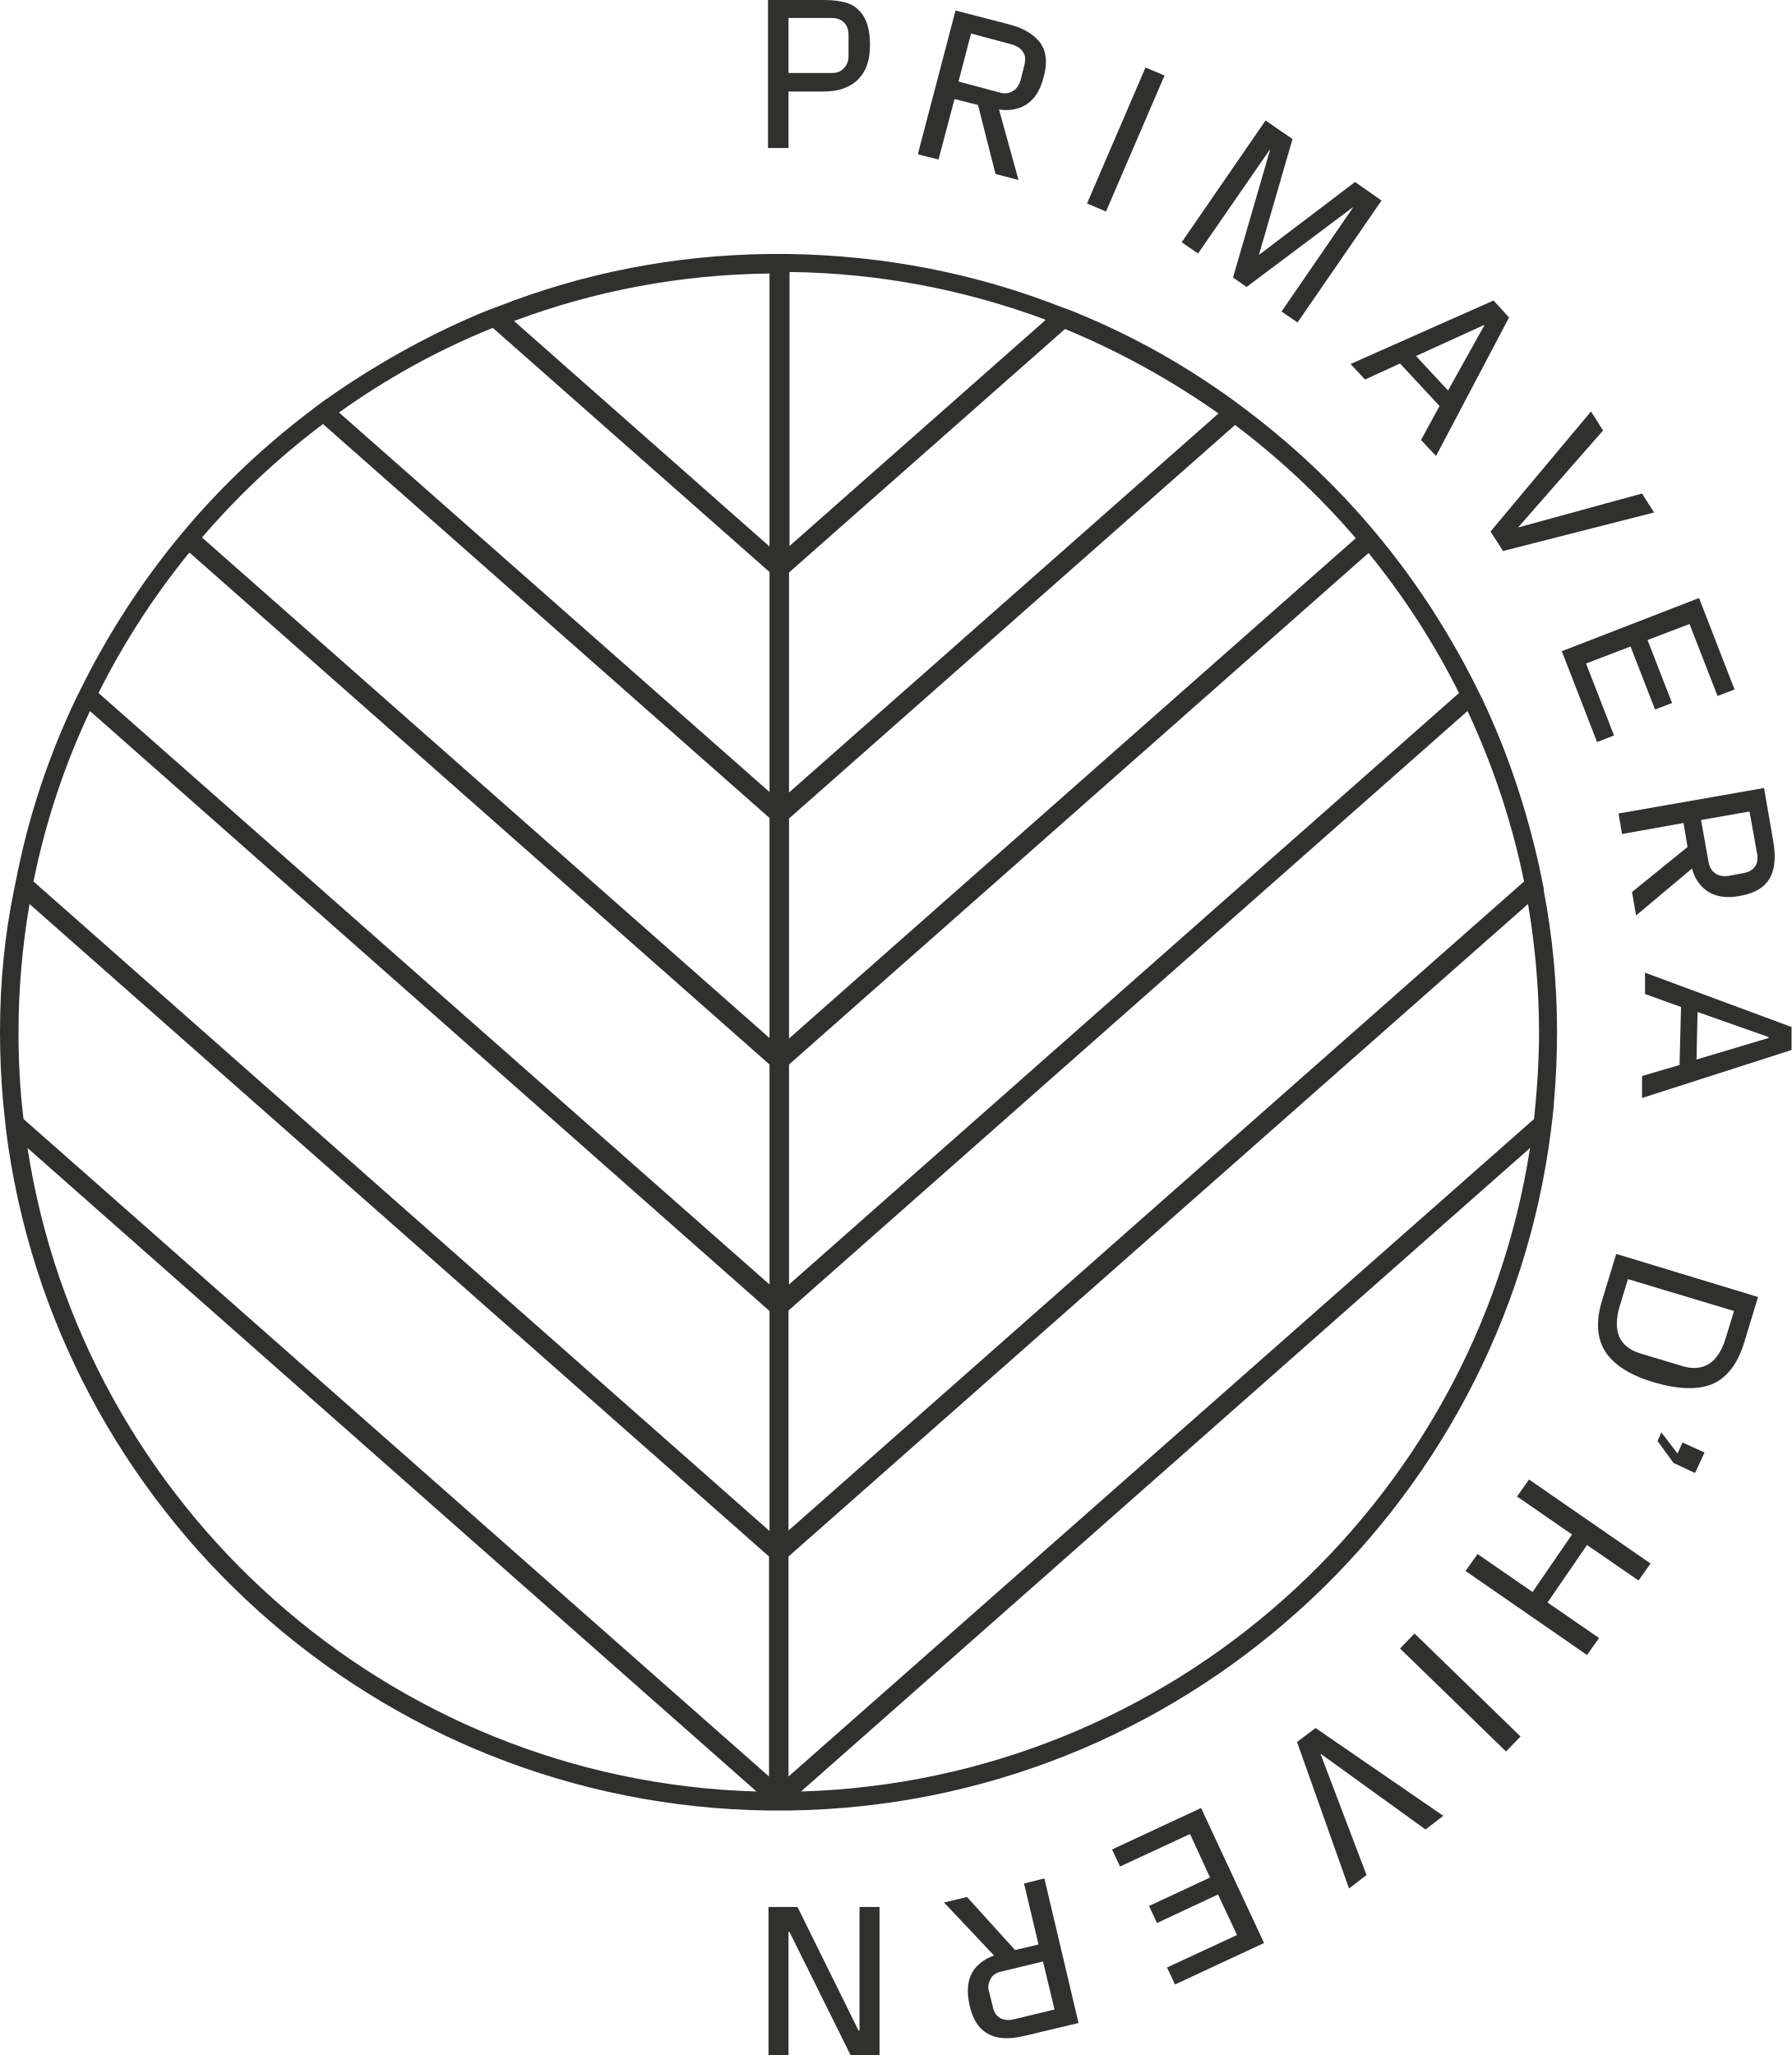
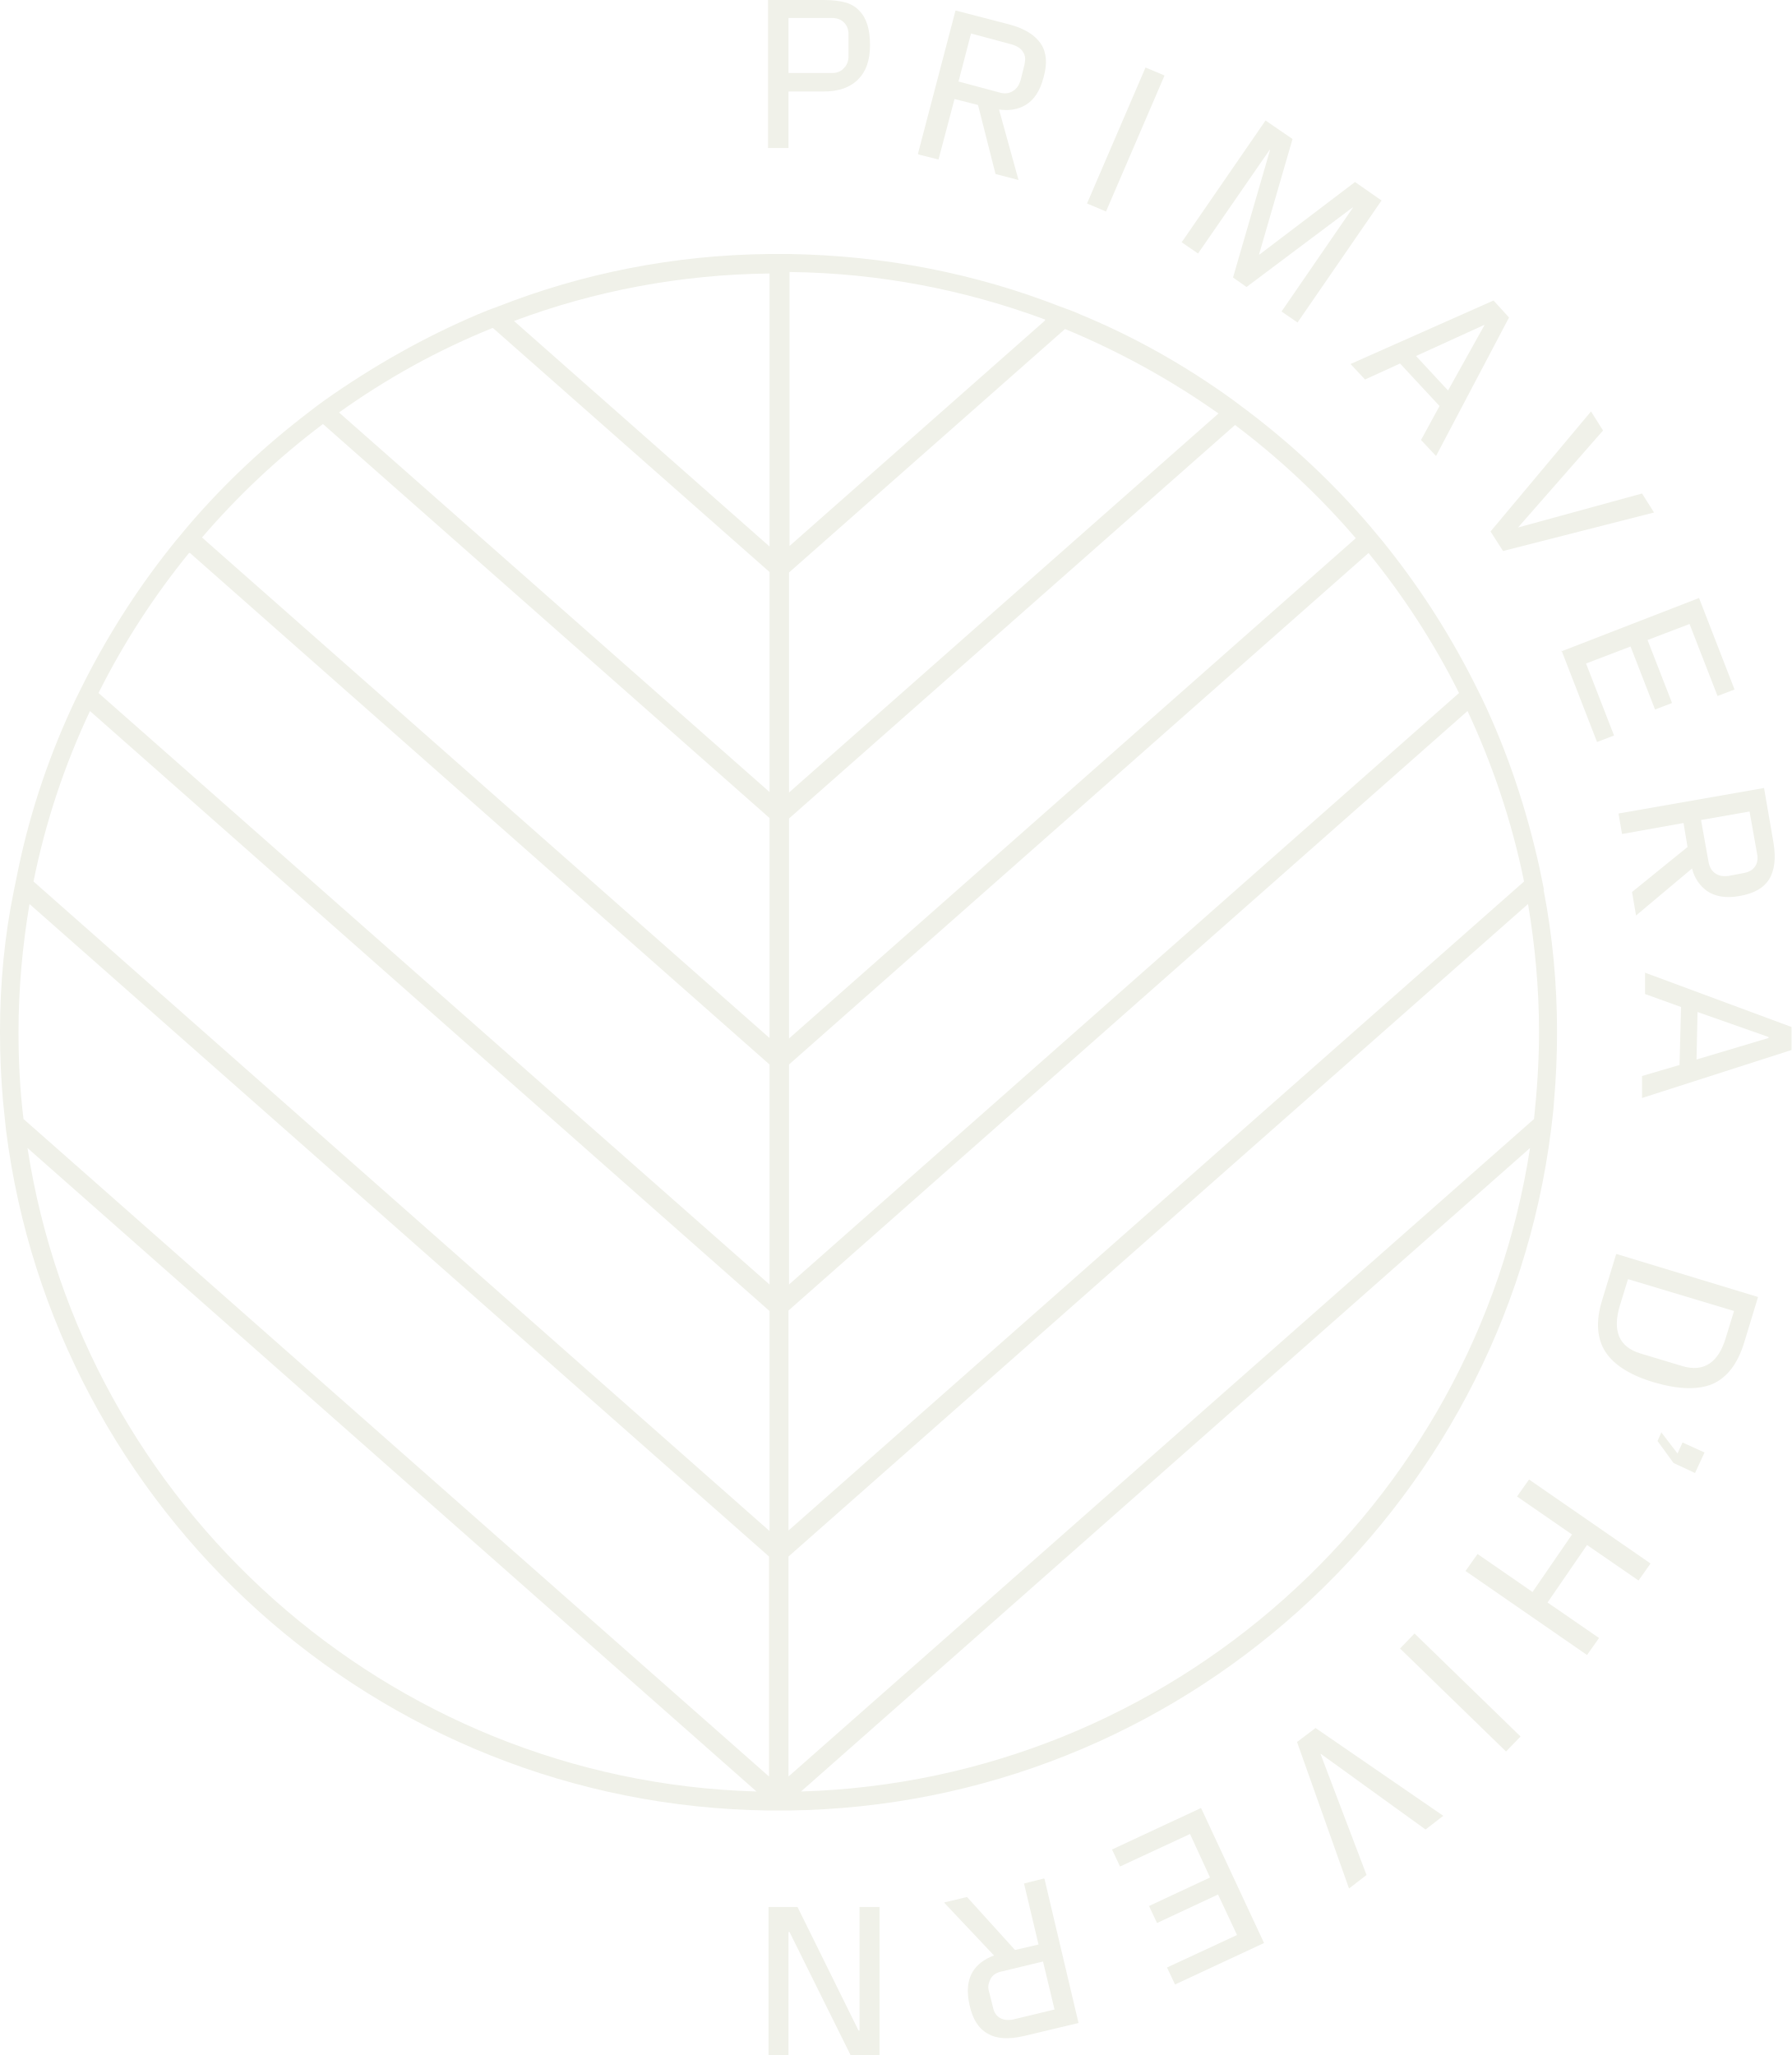
<svg xmlns="http://www.w3.org/2000/svg" id="Capa_1" viewBox="0 0 35.83 41.1">
  <defs>
-     <style>.cls-1{fill:#30312e;}</style>
+     <style>.cls-1{fill:#f0f1e9;}</style>
  </defs>
  <path class="cls-1" d="M30.88,17.8c-.03-.15-.06-.3-.09-.44-.26-1.18-.64-2.32-1.15-3.39-.06-.12-.12-.24-.18-.36-.51-1-1.12-1.94-1.82-2.8-.08-.1-.17-.2-.25-.3-.72-.84-1.53-1.6-2.41-2.27-.11-.08-.21-.16-.32-.24-.94-.68-1.96-1.26-3.05-1.71-.13-.06-.27-.11-.41-.16-1.69-.66-3.51-1.02-5.42-1.05-.07,0-.13,0-.2,0s-.13,0-.2,0c-1.91,.02-3.74,.39-5.42,1.05-.14,.05-.27,.1-.41,.16-1.08,.46-2.1,1.04-3.05,1.71-.11,.08-.22,.16-.32,.24-.88,.67-1.69,1.43-2.41,2.27-.08,.1-.17,.2-.25,.3-.7,.86-1.31,1.8-1.82,2.8-.06,.12-.12,.24-.18,.36-.51,1.07-.9,2.2-1.15,3.39-.03,.15-.06,.3-.09,.44C.09,18.72,0,19.67,0,20.64c0,.47,.02,.92,.06,1.38,.02,.19,.04,.39,.06,.58,.96,7.6,7.41,13.51,15.25,13.61,.07,0,.13,0,.2,0s.13,0,.2,0c7.83-.1,14.29-6.01,15.25-13.61,.02-.19,.05-.38,.06-.58,.04-.45,.06-.91,.06-1.38,0-.97-.09-1.92-.27-2.85Zm-.4-.17l-14.71,12.98v-4.4s13.58-11.99,13.58-11.99c.5,1.07,.89,2.22,1.13,3.41Zm-1.3-3.77l-13.4,11.83v-4.4s11.59-10.23,11.59-10.23c.7,.86,1.31,1.8,1.81,2.8Zm-2.06-3.1l-11.34,10.01v-4.4s8.92-7.87,8.92-7.87c.89,.67,1.7,1.43,2.42,2.27Zm-2.74-2.5l-8.6,7.59v-4.4s5.52-4.87,5.52-4.87c1.09,.45,2.12,1.02,3.07,1.69Zm-3.48-1.85l-5.11,4.51V5.44c1.8,.02,3.52,.36,5.11,.95Zm-5.51-.95v5.47s-5.11-4.51-5.11-4.51c1.6-.6,3.32-.93,5.11-.95Zm-5.52,1.11l5.52,4.87v4.4S6.78,8.25,6.78,8.25c.95-.68,1.98-1.25,3.07-1.69Zm-3.4,1.92l8.92,7.87v4.4S4.04,10.75,4.04,10.75c.72-.84,1.53-1.6,2.42-2.27Zm-2.67,2.57l11.59,10.23v4.4S1.97,13.86,1.97,13.86c.5-1,1.11-1.94,1.81-2.8Zm-1.99,3.17l13.58,11.99v4.4S.67,17.63,.67,17.63c.24-1.19,.62-2.33,1.13-3.41ZM.37,20.64c0-.87,.08-1.73,.22-2.56l14.79,13.05v4.4S.47,22.38,.47,22.38c-.07-.57-.1-1.15-.1-1.74Zm.18,2.32l14.58,12.87c-7.39-.21-13.48-5.73-14.58-12.87Zm15.47,12.87l14.58-12.87c-1.1,7.14-7.19,12.65-14.58,12.87Zm-.25-.3v-4.4s14.79-13.05,14.79-13.05c.14,.83,.22,1.69,.22,2.56,0,.59-.04,1.17-.1,1.74l-14.91,13.15Z" />
  <path class="cls-1" d="M18.36,3.07l.75-2.86,1.08,.28c.3,.08,.51,.21,.63,.39,.11,.17,.13,.39,.05,.67-.07,.27-.19,.45-.36,.55-.15,.09-.33,.12-.53,.09l.39,1.41-.46-.12-.35-1.38-.47-.12-.32,1.21-.4-.1Zm.81-1.44l.82,.22c.1,.03,.19,.02,.27-.03,.08-.05,.12-.12,.15-.21l.08-.32c.02-.1,.02-.18-.03-.25-.04-.07-.12-.12-.22-.15l-.82-.22-.25,.96Z" />
  <path class="cls-1" d="M21.74,4.07l1.17-2.72,.38,.16-1.17,2.72-.38-.16Z" />
  <path class="cls-1" d="M23.63,4.85l1.68-2.44,.54,.37-.67,2.31h.01s1.91-1.45,1.91-1.45l.53,.37-1.68,2.44-.32-.22,1.43-2.08h-.01s-2.12,1.59-2.12,1.59l-.27-.19,.74-2.55h-.01s-1.43,2.07-1.43,2.07l-.32-.22Z" />
  <path class="cls-1" d="M27.01,7.28l2.86-1.27,.31,.34-1.46,2.77-.3-.32,.37-.68-.79-.85-.7,.32-.29-.31Zm1.31-.16l.64,.69,.73-1.31h-.01s-1.36,.62-1.36,.62Z" />
  <path class="cls-1" d="M31.82,8.23l.24,.38-1.7,1.94h0s2.48-.68,2.48-.68l.24,.38-3.02,.77-.25-.39,2-2.39Z" />
  <path class="cls-1" d="M31.22,13.03l2.76-1.07,.71,1.83-.34,.13-.56-1.44-.84,.32,.49,1.26-.34,.13-.49-1.26-.89,.34,.56,1.44-.34,.13-.71-1.83Z" />
  <path class="cls-1" d="M32.37,16.27l2.91-.51,.19,1.1c.05,.31,.02,.55-.09,.73-.11,.17-.3,.28-.59,.33-.27,.05-.49,.01-.65-.1-.14-.1-.25-.25-.3-.45l-1.12,.94-.08-.47,1.11-.9-.08-.48-1.23,.22-.07-.41Zm1.65,.13l.15,.84c.02,.1,.06,.18,.14,.23,.07,.05,.16,.06,.25,.05l.32-.06c.1-.02,.17-.06,.22-.13,.05-.07,.06-.16,.04-.26l-.15-.84-.97,.17Z" />
  <path class="cls-1" d="M32.89,19.45l2.94,1.09v.46s-2.99,.96-2.99,.96v-.44s.75-.22,.75-.22l.03-1.16-.72-.26v-.43Zm1.06,.8l-.02,.94,1.44-.43v-.02s-1.42-.5-1.42-.5Z" />
  <path class="cls-1" d="M32.33,25.08l2.83,.86-.28,.92c-.13,.42-.34,.69-.63,.82-.29,.12-.68,.11-1.16-.03-.48-.14-.81-.35-.98-.61-.17-.26-.2-.61-.07-1.03l.28-.92Zm.23,.5l-.16,.52c-.16,.52-.02,.84,.41,.97l.83,.25c.43,.13,.73-.06,.88-.58l.16-.52-2.13-.64Z" />
  <path class="cls-1" d="M33.22,28.64l.33,.43,.1-.22,.44,.2-.19,.41-.43-.2-.32-.44,.08-.18Z" />
  <path class="cls-1" d="M30.58,29.59l2.43,1.68-.24,.34-1.03-.71-.79,1.15,1.03,.71-.24,.34-2.43-1.68,.24-.34,1.1,.76,.79-1.15-1.1-.76,.24-.34Z" />
  <path class="cls-1" d="M28.29,32.67l2.12,2.06-.29,.3-2.12-2.06,.29-.3Z" />
  <path class="cls-1" d="M28.86,36.32l-.35,.27-2.09-1.51h-.01s.92,2.42,.92,2.42l-.35,.27-1.04-2.93,.37-.28,2.56,1.76Z" />
  <path class="cls-1" d="M24.03,36.18l1.25,2.68-1.78,.83-.16-.34,1.4-.65-.38-.81-1.22,.57-.16-.34,1.22-.57-.4-.87-1.4,.65-.16-.34,1.78-.83Z" />
  <path class="cls-1" d="M20.89,37.58l.68,2.88-1.09,.26c-.3,.07-.55,.06-.73-.05-.18-.1-.3-.29-.36-.57-.06-.27-.04-.49,.06-.66,.09-.15,.24-.26,.43-.33l-1-1.06,.46-.11,.96,1.06,.47-.11-.29-1.22,.4-.1Zm-.03,1.65l-.83,.2c-.1,.02-.18,.07-.22,.15-.04,.08-.06,.16-.03,.25l.08,.32c.02,.1,.07,.17,.14,.21,.07,.04,.16,.05,.26,.03l.83-.2-.23-.96Z" />
  <path class="cls-1" d="M15.36,2.96V0h1.12c.18,0,.32,.02,.43,.05,.11,.03,.21,.09,.28,.17,.14,.14,.21,.37,.21,.68s-.08,.53-.24,.69c-.16,.16-.39,.24-.68,.24h-.71s0,1.13,0,1.13h-.41Zm.41-1.5h.87c.1,0,.18-.03,.24-.1,.06-.06,.09-.14,.09-.24v-.43c0-.1-.03-.18-.09-.24-.06-.06-.14-.09-.24-.09h-.87s0,1.09,0,1.09Z" />
  <path class="cls-1" d="M17.59,38.14v2.96h-.58s-1.22-2.46-1.22-2.46h-.02s0,2.46,0,2.46h-.4v-2.96h.58s1.22,2.47,1.22,2.47h.02s0-2.47,0-2.47h.4Z" />
</svg>
